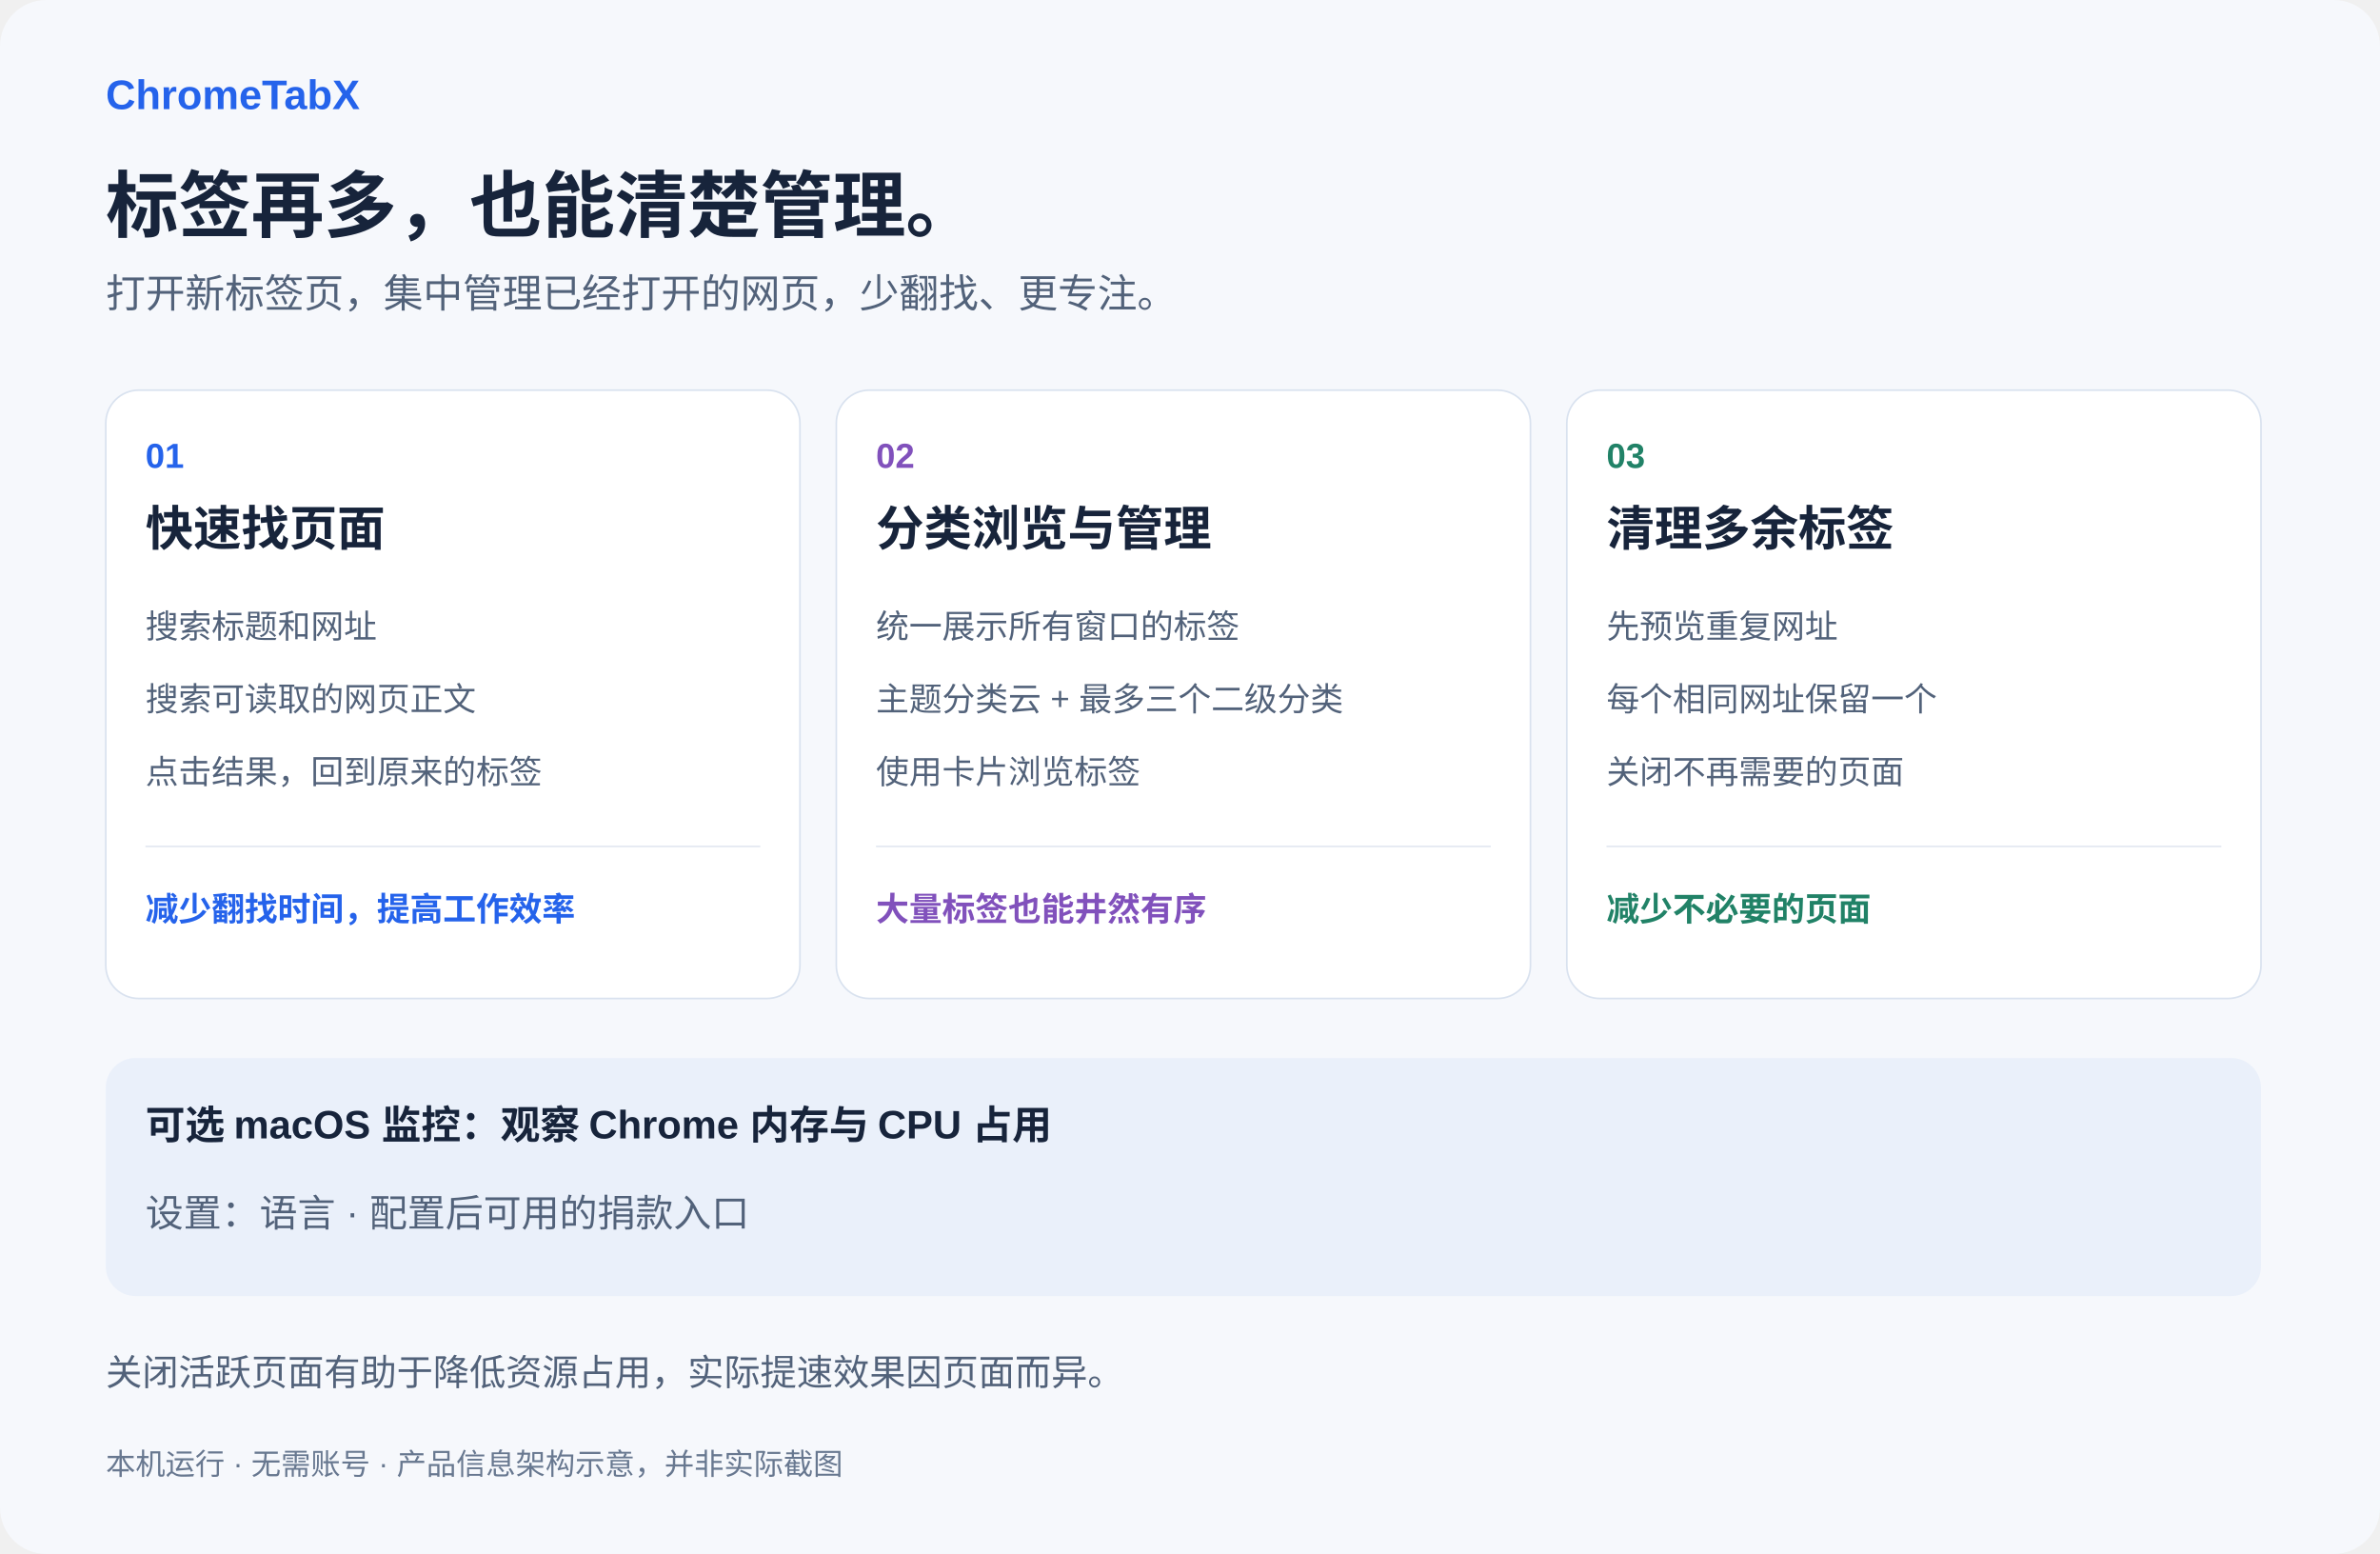
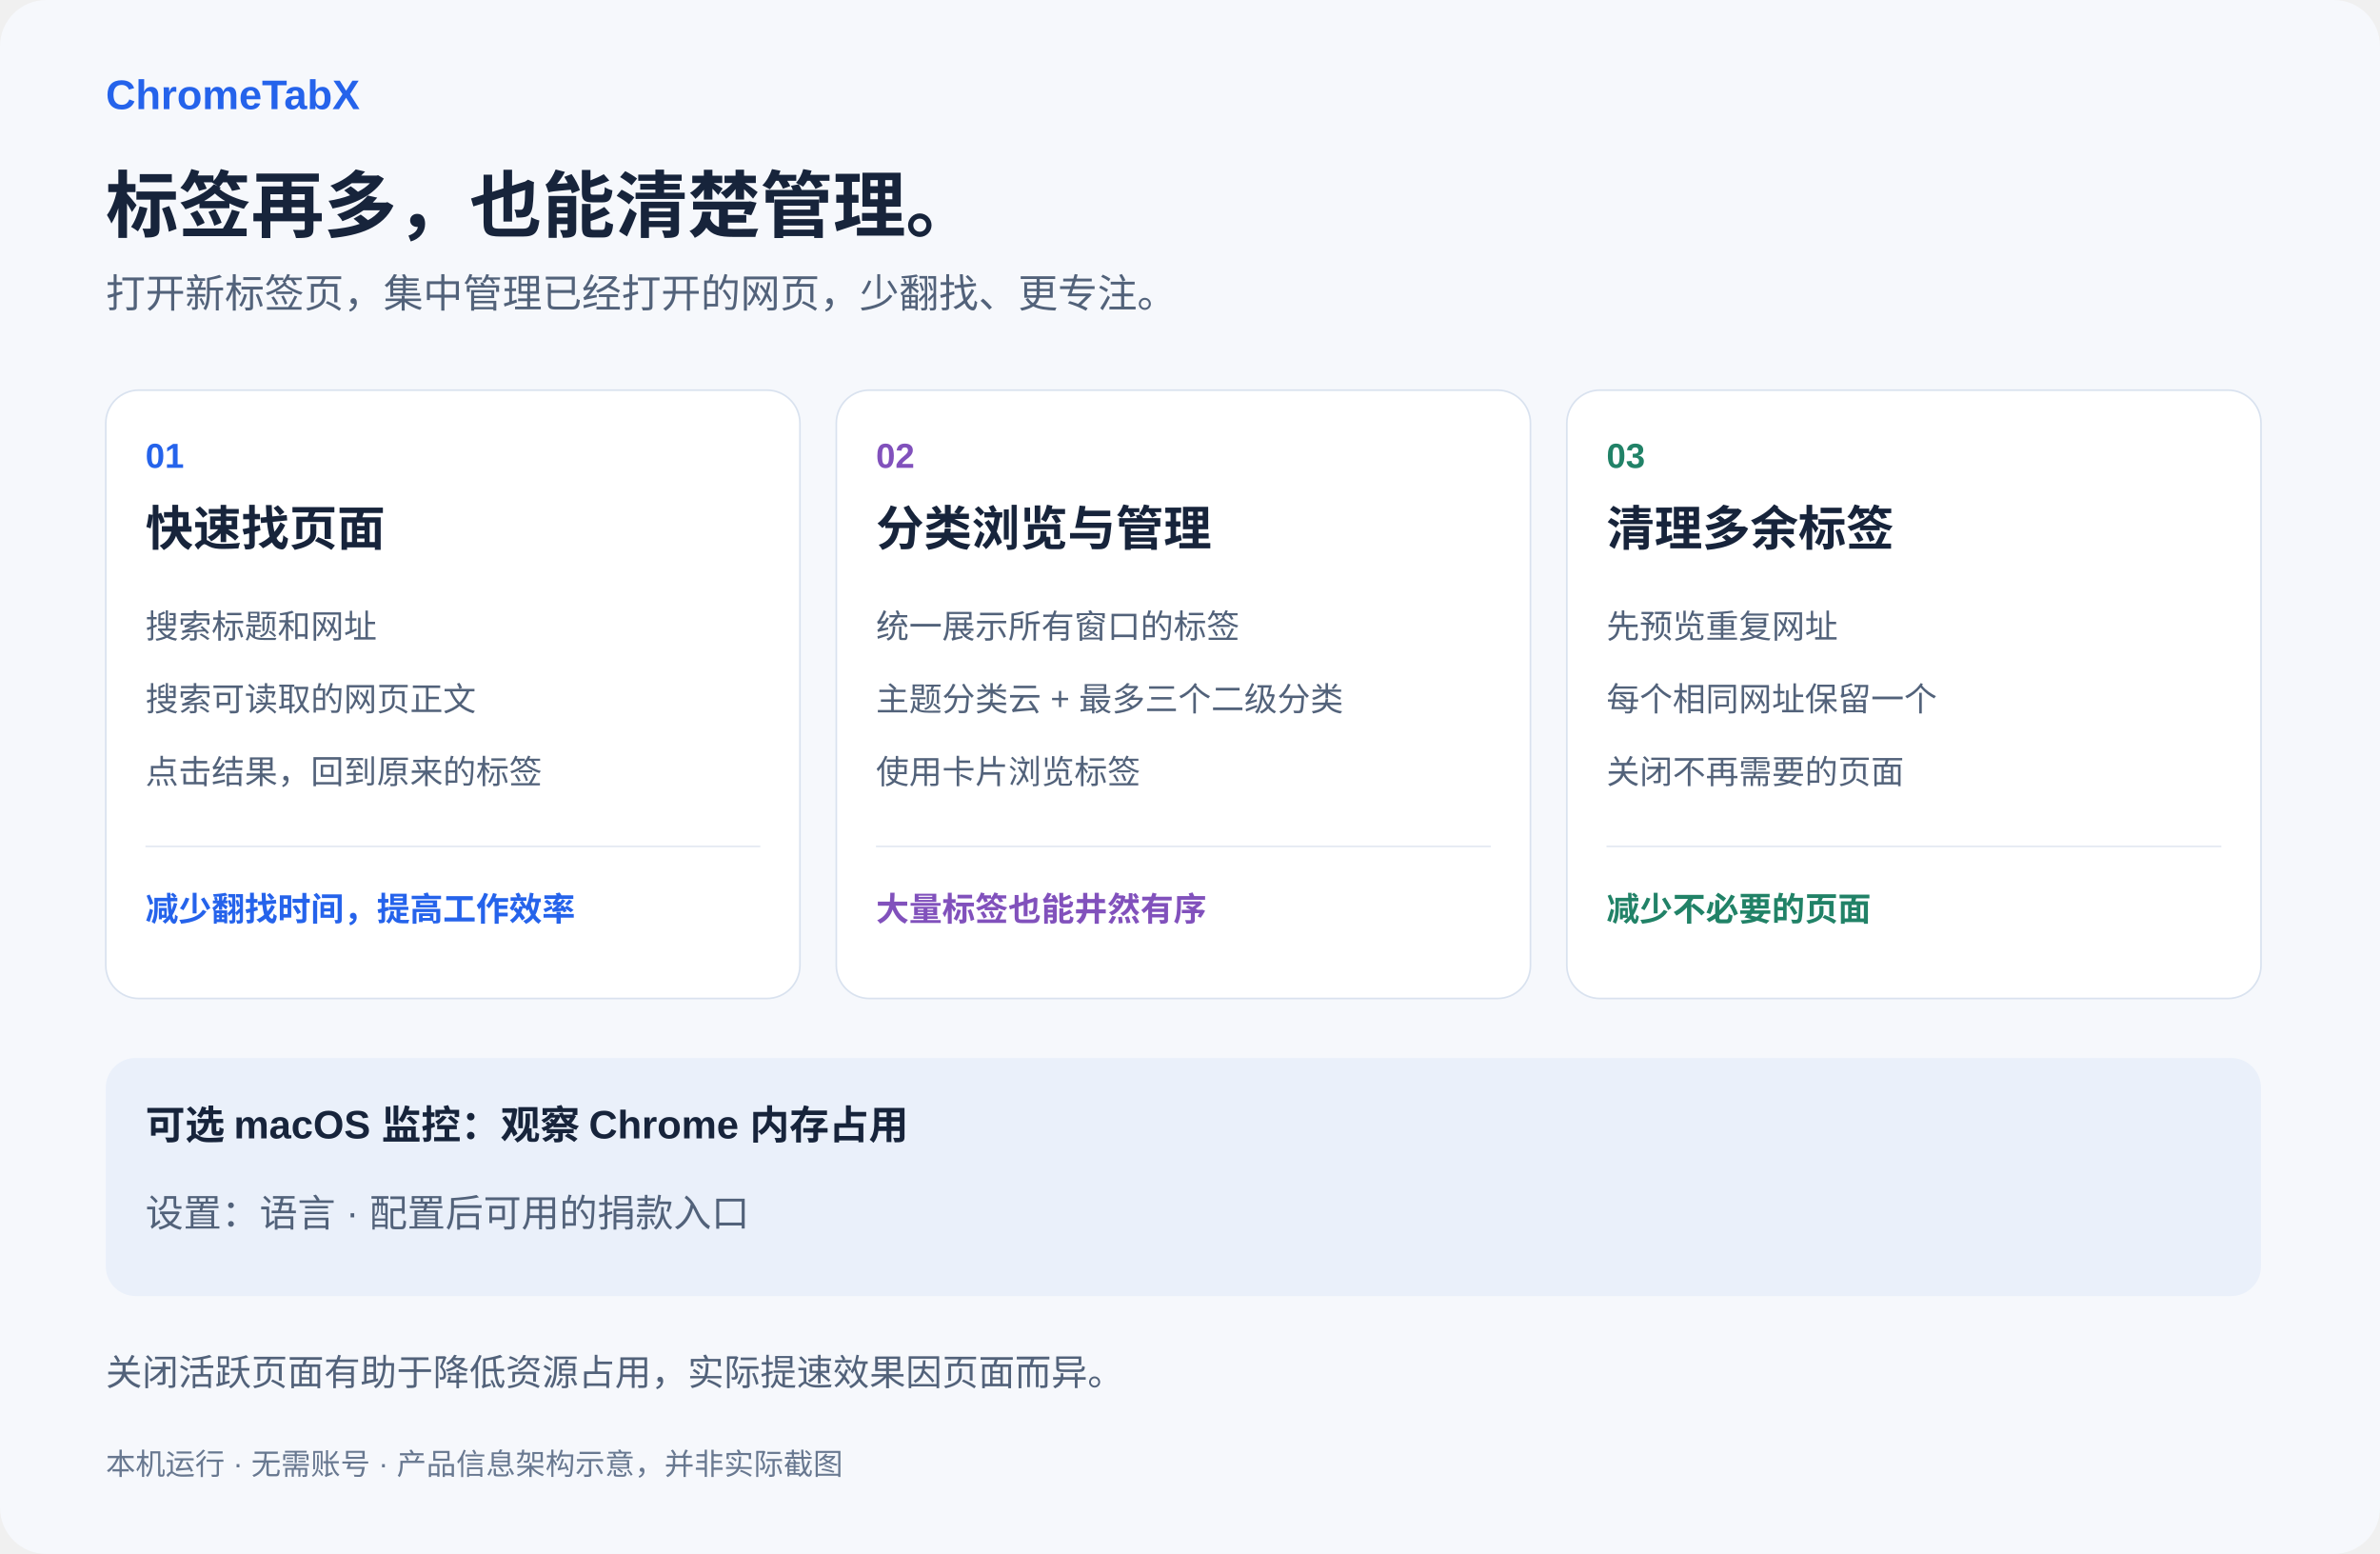
<svg xmlns="http://www.w3.org/2000/svg" width="1440" height="940" viewBox="0 0 1440 940" role="img">
  <rect width="1440" height="940" rx="28" fill="#f6f8fc" />
  <text x="64" y="66" font-family="Arial, Noto Sans CJK SC, PingFang SC, sans-serif" font-size="25" fill="#2563eb" font-weight="700">ChromeTabX</text>
  <text x="64" y="140" font-family="Arial, Noto Sans CJK SC, PingFang SC, sans-serif" font-size="44" fill="#17243b" font-weight="700">标签再多，也能清楚管理。</text>
  <text x="64" y="186" font-family="Arial, Noto Sans CJK SC, PingFang SC, sans-serif" font-size="24" fill="#52627a" font-weight="400">打开新标签页，集中管理已经打开的网页，少翻找、更专注。</text>
  <rect x="64" y="236" width="420" height="368" rx="20" fill="white" stroke="#d9e2ef" />
  <text x="88" y="283" font-family="Arial, Noto Sans CJK SC, PingFang SC, sans-serif" font-size="21" fill="#2563eb" font-weight="700">01</text>
  <text x="88" y="330" font-family="Arial, Noto Sans CJK SC, PingFang SC, sans-serif" font-size="29" fill="#17243b" font-weight="700">快速找页面</text>
  <text x="88" y="386" font-family="Arial, Noto Sans CJK SC, PingFang SC, sans-serif" font-size="20" fill="#52627a" font-weight="400">搜索标题和网址</text>
  <text x="88" y="430" font-family="Arial, Noto Sans CJK SC, PingFang SC, sans-serif" font-size="20" fill="#52627a" font-weight="400">搜索可读取的网页正文</text>
  <text x="88" y="474" font-family="Arial, Noto Sans CJK SC, PingFang SC, sans-serif" font-size="20" fill="#52627a" font-weight="400">点击结果，回到原来的标签</text>
  <path d="M88 512h372" stroke="#e3e9f2" />
  <text x="88" y="557" font-family="Arial, Noto Sans CJK SC, PingFang SC, sans-serif" font-size="20" fill="#2563eb" font-weight="700">减少翻找时间，提高工作效率</text>
  <rect x="506" y="236" width="420" height="368" rx="20" fill="white" stroke="#d9e2ef" />
  <text x="530" y="283" font-family="Arial, Noto Sans CJK SC, PingFang SC, sans-serif" font-size="21" fill="#8151bc" font-weight="700">02</text>
  <text x="530" y="330" font-family="Arial, Noto Sans CJK SC, PingFang SC, sans-serif" font-size="29" fill="#17243b" font-weight="700">分类浏览与管理</text>
  <text x="530" y="386" font-family="Arial, Noto Sans CJK SC, PingFang SC, sans-serif" font-size="20" fill="#52627a" font-weight="400">统一展示所有窗口的标签</text>
  <text x="530" y="430" font-family="Arial, Noto Sans CJK SC, PingFang SC, sans-serif" font-size="20" fill="#52627a" font-weight="400">主题分类云 + 最多三个二级分类</text>
  <text x="530" y="474" font-family="Arial, Noto Sans CJK SC, PingFang SC, sans-serif" font-size="20" fill="#52627a" font-weight="400">使用卡片浏览标签</text>
  <path d="M530 512h372" stroke="#e3e9f2" />
  <text x="530" y="557" font-family="Arial, Noto Sans CJK SC, PingFang SC, sans-serif" font-size="20" fill="#8151bc" font-weight="700">大量标签也能井然有序</text>
  <rect x="948" y="236" width="420" height="368" rx="20" fill="white" stroke="#d9e2ef" />
  <text x="972" y="283" font-family="Arial, Noto Sans CJK SC, PingFang SC, sans-serif" font-size="21" fill="#218267" font-weight="700">03</text>
  <text x="972" y="330" font-family="Arial, Noto Sans CJK SC, PingFang SC, sans-serif" font-size="29" fill="#17243b" font-weight="700">清理多余标签</text>
  <text x="972" y="386" font-family="Arial, Noto Sans CJK SC, PingFang SC, sans-serif" font-size="20" fill="#52627a" font-weight="400">先预览重复网址</text>
  <text x="972" y="430" font-family="Arial, Noto Sans CJK SC, PingFang SC, sans-serif" font-size="20" fill="#52627a" font-weight="400">每个相同网址保留一个</text>
  <text x="972" y="474" font-family="Arial, Noto Sans CJK SC, PingFang SC, sans-serif" font-size="20" fill="#52627a" font-weight="400">关闭不再需要的页面</text>
  <path d="M972 512h372" stroke="#e3e9f2" />
  <text x="972" y="557" font-family="Arial, Noto Sans CJK SC, PingFang SC, sans-serif" font-size="20" fill="#218267" font-weight="700">减少不必要的页面</text>
  <rect x="64" y="640" width="1304" height="144" rx="18" fill="#eaf0fa" />
-   <text x="88" y="689" font-family="Arial, Noto Sans CJK SC, PingFang SC, sans-serif" font-size="24" fill="#17243b" font-weight="600">可选 macOS 监控：观察 Chrome 内存与 CPU 占用</text>
+   <text x="88" y="689" font-family="Arial, Noto Sans CJK SC, PingFang SC, sans-serif" font-size="24" fill="#17243b" font-weight="600">可选 macOS 监控：观察 Chrome 内存占用</text>
  <text x="88" y="742" font-family="Arial, Noto Sans CJK SC, PingFang SC, sans-serif" font-size="23" fill="#52627a" font-weight="400">设置：语言 · 配置后可用的捐款入口</text>
  <text x="64" y="838" font-family="Arial, Noto Sans CJK SC, PingFang SC, sans-serif" font-size="22" fill="#52627a" font-weight="400">关闭活跃页面有助于降低资源占用，实际提速效果因页面而异。</text>
  <text x="64" y="892" font-family="Arial, Noto Sans CJK SC, PingFang SC, sans-serif" font-size="18" fill="#687890" font-weight="400">本机运行 · 无需账号 · 产品信息架构示意，并非实际截图</text>
</svg>
